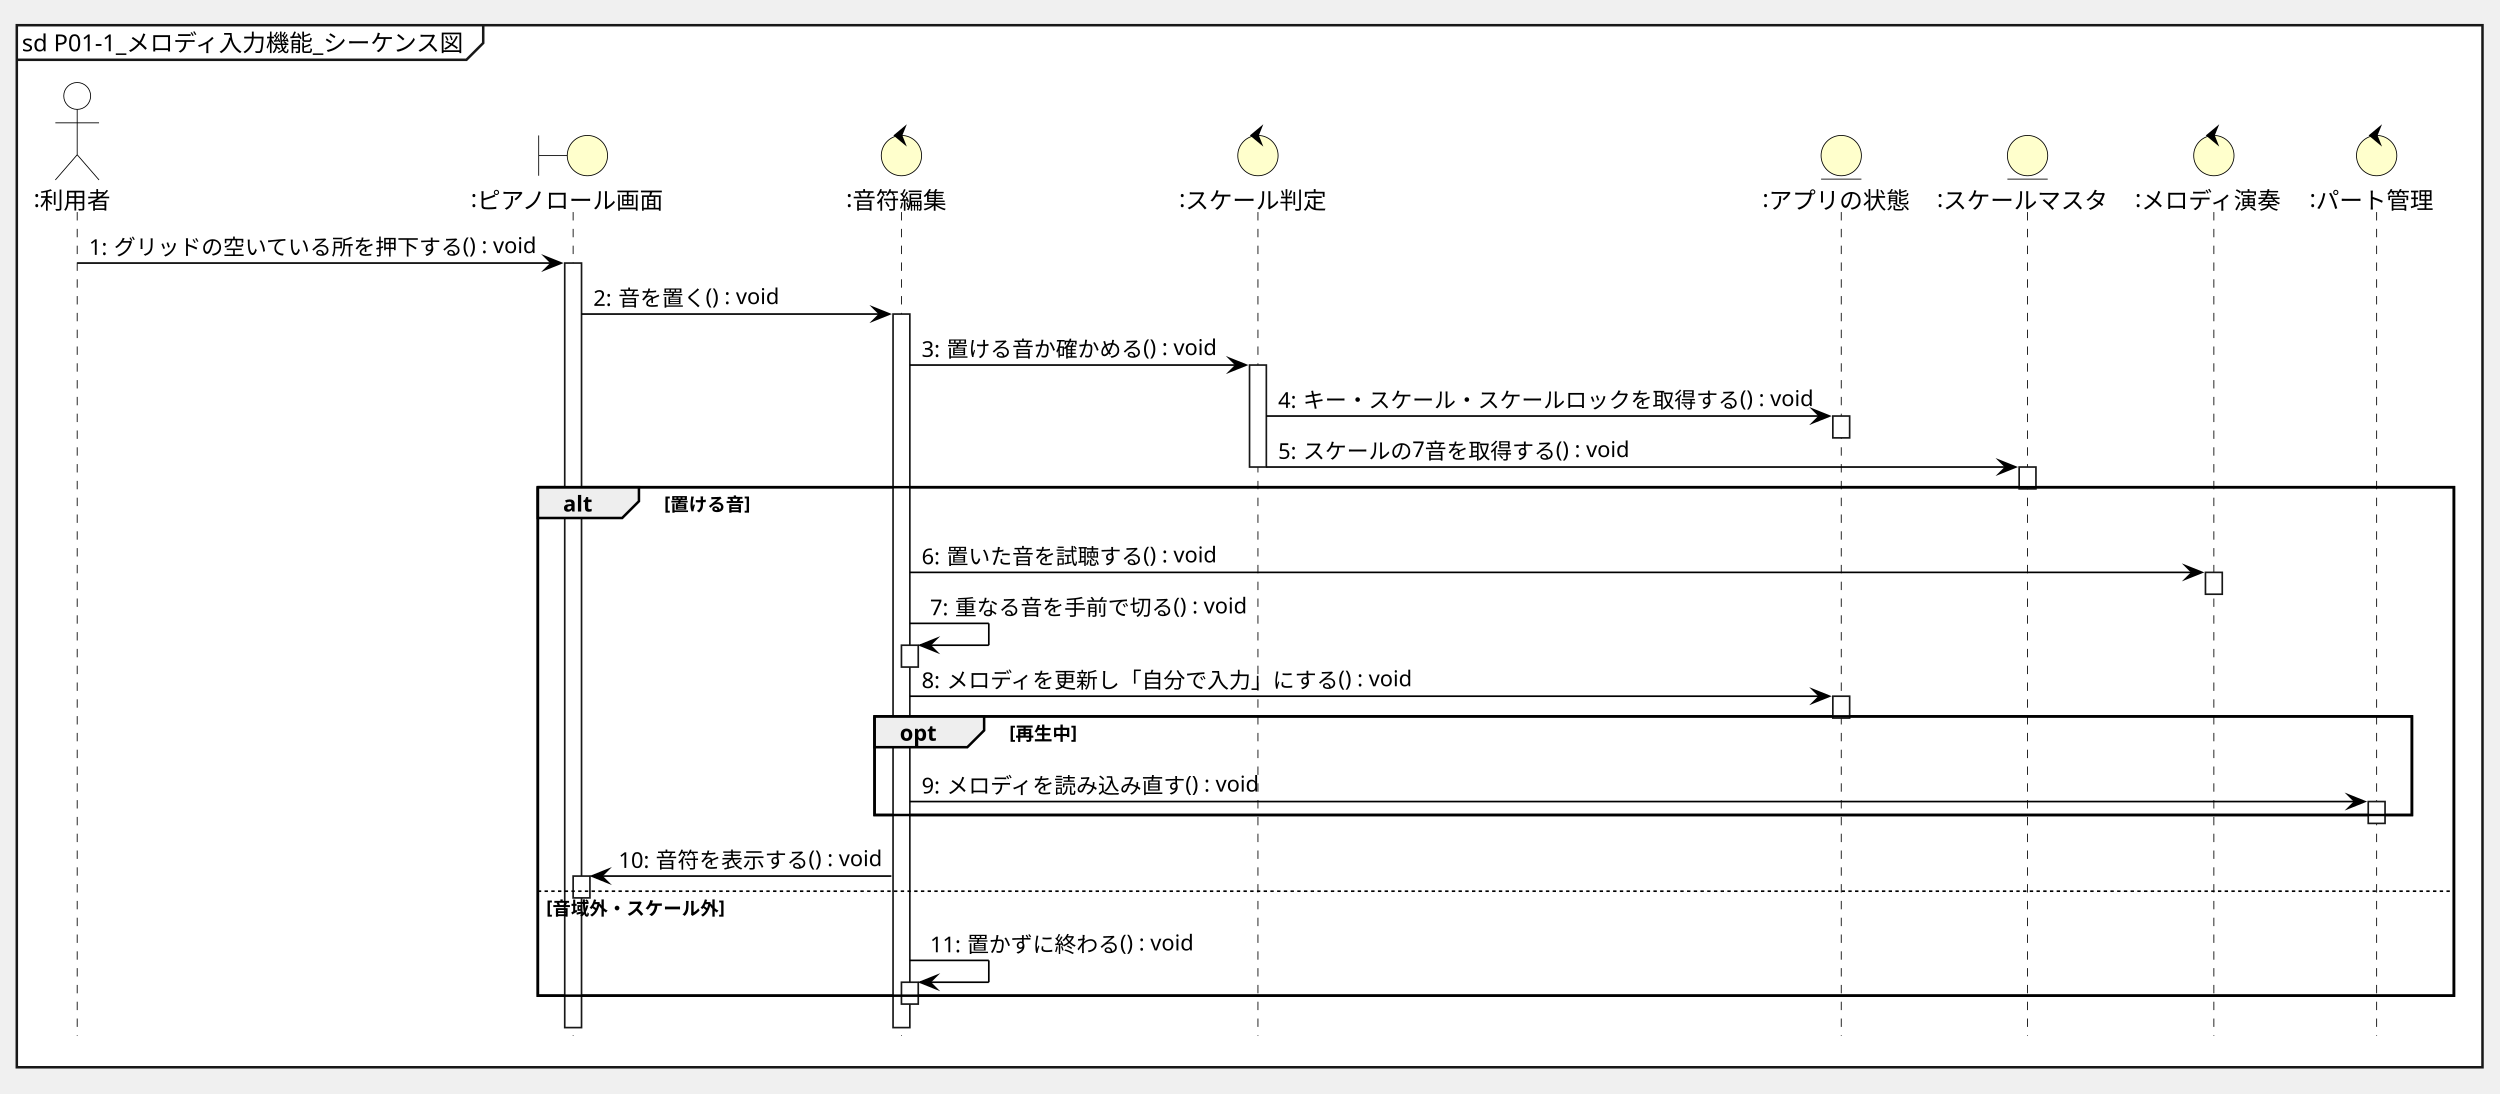
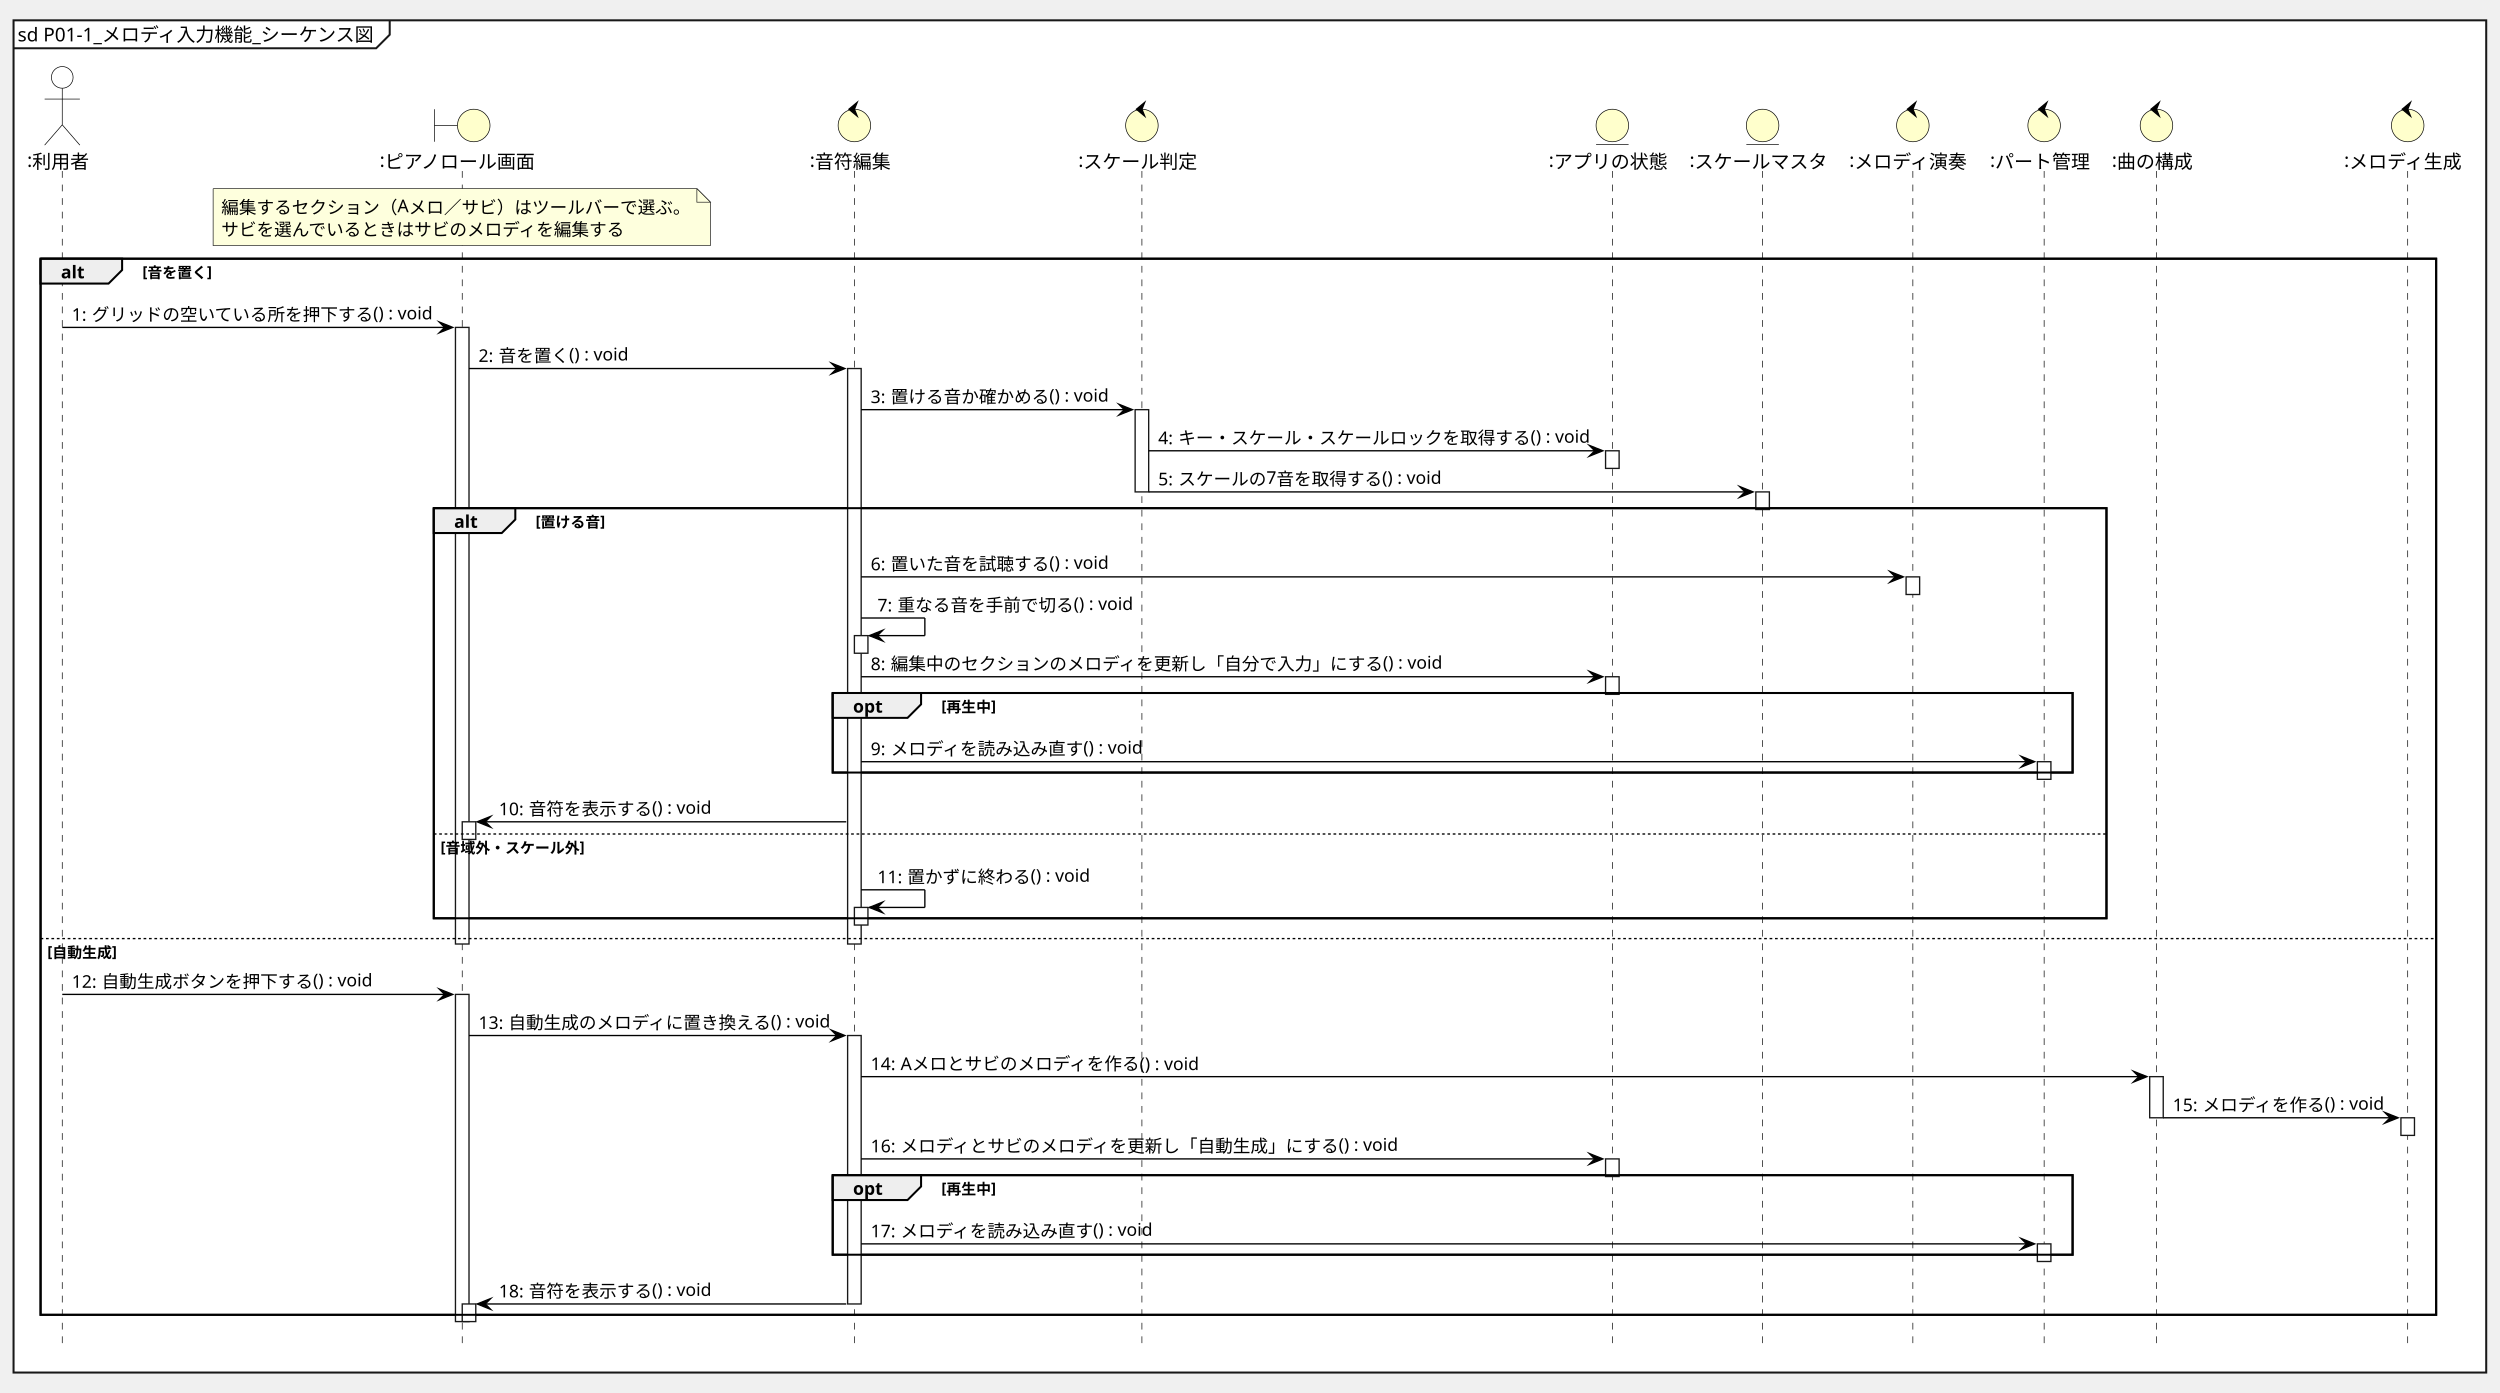
- <svg xmlns="http://www.w3.org/2000/svg" version="1.1" data-diagram-type="SEQUENCE" style="width:1488px;height:651px;background:#FFFFFF;" width="1488px" height="651px" viewBox="0 0 1488 651" zoomAndPan="magnify" preserveAspectRatio="none" contentStyleType="text/css">
+ <svg xmlns="http://www.w3.org/2000/svg" version="1.1" data-diagram-type="SEQUENCE" style="width:1845px;height:1028px;background:#FFFFFF;" width="1845px" height="1028px" viewBox="0 0 1845 1028" zoomAndPan="magnify" preserveAspectRatio="none" contentStyleType="text/css">
  <defs />
  <g font-family="sans-serif" lengthAdjust="spacing">
-     <rect x="10" y="15" width="1467.578" height="620.234" fill="#FFF" style="stroke:#181818;stroke-width:1.5;" />
+     <rect x="10" y="15" width="1824.826" height="997.938" fill="#FFF" style="stroke:#181818;stroke-width:1.5;" />
    <path d="M287.606,15 L287.606,25.609 L277.606,35.609 L10,35.609" style="stroke:#181818;stroke-width:1.5;" fill="none" />
    <text x="13" y="30.533" fill="#000" font-size="14" textLength="267.606">sd P01-1_メロディ入力機能_シーケンス図</text>
-     <rect x="320.128" y="289.977" width="1140.45" height="302.648" fill="none" style="stroke:#000;stroke-width:1.5;" />
-     <rect x="520.542" y="426.383" width="915.036" height="58.703" fill="none" style="stroke:#000;stroke-width:1.5;" />
+     <rect x="29.945" y="190.922" width="1767.937" height="779.406" fill="none" style="stroke:#000;stroke-width:1.5;" />
+     <rect x="320.128" y="375.031" width="1234.45" height="302.648" fill="none" style="stroke:#000;stroke-width:1.5;" />
+     <rect x="614.542" y="511.438" width="915.036" height="58.703" fill="none" style="stroke:#000;stroke-width:1.5;" />
+     <rect x="614.542" y="867.273" width="915.036" height="58.703" fill="none" style="stroke:#000;stroke-width:1.5;" />
    <g class="participant-lifeline" data-qualified-name="L1" data-entity-uid="part1" id="part1-lifeline" data-source-line="4">
      <g>
-         <rect x="42.445" y="126.219" width="8" height="490.406" fill="#000" fill-opacity="0" />
-         <line x1="45.945" y1="126.219" x2="45.945" y2="616.625" style="stroke:#000;stroke-width:0.5;stroke-dasharray:5,5;" />
+         <rect x="42.445" y="126.219" width="8" height="868.109" fill="#000" fill-opacity="0" />
+         <line x1="45.945" y1="126.219" x2="45.945" y2="994.328" style="stroke:#000;stroke-width:0.5;stroke-dasharray:5,5;" />
      </g>
    </g>
    <g class="participant-lifeline" data-qualified-name="L2" data-entity-uid="part2" id="part2-lifeline" data-source-line="5">
      <g>
-         <rect x="337.628" y="126.219" width="8" height="490.406" fill="#000" fill-opacity="0" />
-         <line x1="341.128" y1="126.219" x2="341.128" y2="616.625" style="stroke:#000;stroke-width:0.5;stroke-dasharray:5,5;" />
-       </g>
-     </g>
-     <g>
-       <rect x="336.128" y="156.57" width="10" height="455.055" fill="#FFF" style="stroke:#181818;stroke-width:1;" />
-     </g>
-     <g>
-       <rect x="341.128" y="521.438" width="10" height="13" fill="#FFF" style="stroke:#181818;stroke-width:1;" />
+         <rect x="337.628" y="126.219" width="8" height="868.109" fill="#000" fill-opacity="0" />
+         <line x1="341.128" y1="126.219" x2="341.128" y2="994.328" style="stroke:#000;stroke-width:0.5;stroke-dasharray:5,5;" />
+       </g>
+     </g>
+     <g>
+       <rect x="336.128" y="241.625" width="10" height="455.055" fill="#FFF" style="stroke:#181818;stroke-width:1;" />
+     </g>
+     <g>
+       <rect x="336.128" y="733.867" width="10" height="241.461" fill="#FFF" style="stroke:#181818;stroke-width:1;" />
+     </g>
+     <g>
+       <rect x="341.128" y="606.492" width="10" height="13" fill="#FFF" style="stroke:#181818;stroke-width:1;" />
+     </g>
+     <g>
+       <rect x="341.128" y="962.328" width="10" height="13" fill="#FFF" style="stroke:#181818;stroke-width:1;" />
    </g>
    <g class="participant-lifeline" data-qualified-name="L3" data-entity-uid="part3" id="part3-lifeline" data-source-line="6">
      <g>
-         <rect x="533.042" y="126.219" width="8" height="490.406" fill="#000" fill-opacity="0" />
-         <line x1="536.542" y1="126.219" x2="536.542" y2="616.625" style="stroke:#000;stroke-width:0.5;stroke-dasharray:5,5;" />
-       </g>
-     </g>
-     <g>
-       <rect x="531.542" y="186.922" width="10" height="424.703" fill="#FFF" style="stroke:#181818;stroke-width:1;" />
-     </g>
-     <g>
-       <rect x="536.542" y="384.031" width="10" height="13" fill="#FFF" style="stroke:#181818;stroke-width:1;" />
-     </g>
-     <g>
-       <rect x="536.542" y="584.625" width="10" height="13" fill="#FFF" style="stroke:#181818;stroke-width:1;" />
+         <rect x="627.042" y="126.219" width="8" height="868.109" fill="#000" fill-opacity="0" />
+         <line x1="630.542" y1="126.219" x2="630.542" y2="994.328" style="stroke:#000;stroke-width:0.5;stroke-dasharray:5,5;" />
+       </g>
+     </g>
+     <g>
+       <rect x="625.542" y="271.977" width="10" height="424.703" fill="#FFF" style="stroke:#181818;stroke-width:1;" />
+     </g>
+     <g>
+       <rect x="625.542" y="764.219" width="10" height="198.109" fill="#FFF" style="stroke:#181818;stroke-width:1;" />
+     </g>
+     <g>
+       <rect x="630.542" y="469.086" width="10" height="13" fill="#FFF" style="stroke:#181818;stroke-width:1;" />
+     </g>
+     <g>
+       <rect x="630.542" y="669.68" width="10" height="13" fill="#FFF" style="stroke:#181818;stroke-width:1;" />
    </g>
    <g class="participant-lifeline" data-qualified-name="L4" data-entity-uid="part4" id="part4-lifeline" data-source-line="7">
      <g>
-         <rect x="745.226" y="126.219" width="8" height="490.406" fill="#000" fill-opacity="0" />
-         <line x1="748.726" y1="126.219" x2="748.726" y2="616.625" style="stroke:#000;stroke-width:0.5;stroke-dasharray:5,5;" />
-       </g>
-     </g>
-     <g>
-       <rect x="743.726" y="217.273" width="10" height="60.703" fill="#FFF" style="stroke:#181818;stroke-width:1;" />
+         <rect x="839.226" y="126.219" width="8" height="868.109" fill="#000" fill-opacity="0" />
+         <line x1="842.726" y1="126.219" x2="842.726" y2="994.328" style="stroke:#000;stroke-width:0.5;stroke-dasharray:5,5;" />
+       </g>
+     </g>
+     <g>
+       <rect x="837.726" y="302.328" width="10" height="60.703" fill="#FFF" style="stroke:#181818;stroke-width:1;" />
    </g>
    <g class="participant-lifeline" data-qualified-name="L5" data-entity-uid="part5" id="part5-lifeline" data-source-line="8">
      <g>
-         <rect x="1092.409" y="126.219" width="8" height="490.406" fill="#000" fill-opacity="0" />
-         <line x1="1095.909" y1="126.219" x2="1095.909" y2="616.625" style="stroke:#000;stroke-width:0.5;stroke-dasharray:5,5;" />
-       </g>
-     </g>
-     <g>
-       <rect x="1090.909" y="247.625" width="10" height="13" fill="#FFF" style="stroke:#181818;stroke-width:1;" />
-     </g>
-     <g>
-       <rect x="1090.909" y="414.383" width="10" height="13" fill="#FFF" style="stroke:#181818;stroke-width:1;" />
+         <rect x="1186.409" y="126.219" width="8" height="868.109" fill="#000" fill-opacity="0" />
+         <line x1="1189.909" y1="126.219" x2="1189.909" y2="994.328" style="stroke:#000;stroke-width:0.5;stroke-dasharray:5,5;" />
+       </g>
+     </g>
+     <g>
+       <rect x="1184.909" y="332.68" width="10" height="13" fill="#FFF" style="stroke:#181818;stroke-width:1;" />
+     </g>
+     <g>
+       <rect x="1184.909" y="499.438" width="10" height="13" fill="#FFF" style="stroke:#181818;stroke-width:1;" />
+     </g>
+     <g>
+       <rect x="1184.909" y="855.273" width="10" height="13" fill="#FFF" style="stroke:#181818;stroke-width:1;" />
    </g>
    <g class="participant-lifeline" data-qualified-name="L6" data-entity-uid="part6" id="part6-lifeline" data-source-line="9">
      <g>
-         <rect x="1203.299" y="126.219" width="8" height="490.406" fill="#000" fill-opacity="0" />
-         <line x1="1206.799" y1="126.219" x2="1206.799" y2="616.625" style="stroke:#000;stroke-width:0.5;stroke-dasharray:5,5;" />
-       </g>
-     </g>
-     <g>
-       <rect x="1201.799" y="277.977" width="10" height="13" fill="#FFF" style="stroke:#181818;stroke-width:1;" />
+         <rect x="1297.299" y="126.219" width="8" height="868.109" fill="#000" fill-opacity="0" />
+         <line x1="1300.799" y1="126.219" x2="1300.799" y2="994.328" style="stroke:#000;stroke-width:0.5;stroke-dasharray:5,5;" />
+       </g>
+     </g>
+     <g>
+       <rect x="1295.799" y="363.031" width="10" height="13" fill="#FFF" style="stroke:#181818;stroke-width:1;" />
    </g>
    <g class="participant-lifeline" data-qualified-name="L7" data-entity-uid="part7" id="part7-lifeline" data-source-line="10">
      <g>
-         <rect x="1314.188" y="126.219" width="8" height="490.406" fill="#000" fill-opacity="0" />
-         <line x1="1317.688" y1="126.219" x2="1317.688" y2="616.625" style="stroke:#000;stroke-width:0.5;stroke-dasharray:5,5;" />
-       </g>
-     </g>
-     <g>
-       <rect x="1312.688" y="340.68" width="10" height="13" fill="#FFF" style="stroke:#181818;stroke-width:1;" />
+         <rect x="1408.188" y="126.219" width="8" height="868.109" fill="#000" fill-opacity="0" />
+         <line x1="1411.688" y1="126.219" x2="1411.688" y2="994.328" style="stroke:#000;stroke-width:0.5;stroke-dasharray:5,5;" />
+       </g>
+     </g>
+     <g>
+       <rect x="1406.688" y="425.734" width="10" height="13" fill="#FFF" style="stroke:#181818;stroke-width:1;" />
    </g>
    <g class="participant-lifeline" data-qualified-name="L8" data-entity-uid="part8" id="part8-lifeline" data-source-line="11">
      <g>
-         <rect x="1411.078" y="126.219" width="8" height="490.406" fill="#000" fill-opacity="0" />
-         <line x1="1414.578" y1="126.219" x2="1414.578" y2="616.625" style="stroke:#000;stroke-width:0.5;stroke-dasharray:5,5;" />
-       </g>
-     </g>
-     <g>
-       <rect x="1409.578" y="477.086" width="10" height="13" fill="#FFF" style="stroke:#181818;stroke-width:1;" />
+         <rect x="1505.078" y="126.219" width="8" height="868.109" fill="#000" fill-opacity="0" />
+         <line x1="1508.578" y1="126.219" x2="1508.578" y2="994.328" style="stroke:#000;stroke-width:0.5;stroke-dasharray:5,5;" />
+       </g>
+     </g>
+     <g>
+       <rect x="1503.578" y="562.141" width="10" height="13" fill="#FFF" style="stroke:#181818;stroke-width:1;" />
+     </g>
+     <g>
+       <rect x="1503.578" y="917.977" width="10" height="13" fill="#FFF" style="stroke:#181818;stroke-width:1;" />
+     </g>
+     <g class="participant-lifeline" data-qualified-name="L9" data-entity-uid="part9" id="part9-lifeline" data-source-line="12">
+       <g>
+         <rect x="1587.968" y="126.219" width="8" height="868.109" fill="#000" fill-opacity="0" />
+         <line x1="1591.468" y1="126.219" x2="1591.468" y2="994.328" style="stroke:#000;stroke-width:0.5;stroke-dasharray:5,5;" />
+       </g>
+     </g>
+     <g>
+       <rect x="1586.468" y="794.57" width="10" height="30.352" fill="#FFF" style="stroke:#181818;stroke-width:1;" />
+     </g>
+     <g class="participant-lifeline" data-qualified-name="L10" data-entity-uid="part10" id="part10-lifeline" data-source-line="13">
+       <g>
+         <rect x="1773.381" y="126.219" width="8" height="868.109" fill="#000" fill-opacity="0" />
+         <line x1="1776.881" y1="126.219" x2="1776.881" y2="994.328" style="stroke:#000;stroke-width:0.5;stroke-dasharray:5,5;" />
+       </g>
+     </g>
+     <g>
+       <rect x="1771.881" y="824.922" width="10" height="13" fill="#FFF" style="stroke:#181818;stroke-width:1;" />
    </g>
    <g class="participant participant-head" data-qualified-name="L1" data-entity-uid="part1" id="part1-head" data-source-line="4">
      <text x="20" y="123.143" fill="#000" font-size="14" textLength="45.89">:利用者</text>
      <ellipse cx="45.945" cy="57.109" rx="8" ry="8" fill="#FFF" style="stroke:#000;stroke-width:0.5;" />
      <path d="M45.945,65.109 L45.945,92.109 M32.945,73.109 L58.945,73.109 M45.945,92.109 L32.945,107.109 M45.945,92.109 L58.945,107.109" style="stroke:#000;stroke-width:0.5;" fill="none" />
    </g>
    <g class="participant participant-head" data-qualified-name="L2" data-entity-uid="part2" id="part2-head" data-source-line="5">
      <text x="280.184" y="123.143" fill="#000" font-size="14" textLength="115.89">:ピアノロール画面</text>
      <path d="M320.628,80.609 L320.628,104.609 M320.628,92.609 L337.628,92.609" style="stroke:#000;stroke-width:0.5;" fill="none" />
      <ellipse cx="349.628" cy="92.609" rx="12" ry="12" fill="#FFC" style="stroke:#000;stroke-width:0.5;" />
    </g>
    <g class="participant participant-head" data-qualified-name="L3" data-entity-uid="part3" id="part3-head" data-source-line="6">
-       <text x="503.597" y="123.143" fill="#000" font-size="14" textLength="59.89">:音符編集</text>
-       <ellipse cx="536.542" cy="92.609" rx="12" ry="12" fill="#FFC" style="stroke:#000;stroke-width:0.5;" />
-       <polygon points="532.542,80.609,538.542,75.609,536.542,80.609,538.542,85.609,532.542,80.609" fill="#000" style="stroke:#000;stroke-width:1;stroke-linejoin:miter;stroke-miterlimit:10;" />
+       <text x="597.597" y="123.143" fill="#000" font-size="14" textLength="59.89">:音符編集</text>
+       <ellipse cx="630.542" cy="92.609" rx="12" ry="12" fill="#FFC" style="stroke:#000;stroke-width:0.5;" />
+       <polygon points="626.542,80.609,632.542,75.609,630.542,80.609,632.542,85.609,626.542,80.609" fill="#000" style="stroke:#000;stroke-width:1;stroke-linejoin:miter;stroke-miterlimit:10;" />
    </g>
    <g class="participant participant-head" data-qualified-name="L4" data-entity-uid="part4" id="part4-head" data-source-line="7">
-       <text x="701.781" y="123.143" fill="#000" font-size="14" textLength="87.89">:スケール判定</text>
-       <ellipse cx="748.726" cy="92.609" rx="12" ry="12" fill="#FFC" style="stroke:#000;stroke-width:0.5;" />
-       <polygon points="744.726,80.609,750.726,75.609,748.726,80.609,750.726,85.609,744.726,80.609" fill="#000" style="stroke:#000;stroke-width:1;stroke-linejoin:miter;stroke-miterlimit:10;" />
+       <text x="795.781" y="123.143" fill="#000" font-size="14" textLength="87.89">:スケール判定</text>
+       <ellipse cx="842.726" cy="92.609" rx="12" ry="12" fill="#FFC" style="stroke:#000;stroke-width:0.5;" />
+       <polygon points="838.726,80.609,844.726,75.609,842.726,80.609,844.726,85.609,838.726,80.609" fill="#000" style="stroke:#000;stroke-width:1;stroke-linejoin:miter;stroke-miterlimit:10;" />
    </g>
    <g class="participant participant-head" data-qualified-name="L5" data-entity-uid="part5" id="part5-head" data-source-line="8">
-       <text x="1048.964" y="123.143" fill="#000" font-size="14" textLength="87.89">:アプリの状態</text>
-       <ellipse cx="1095.909" cy="92.609" rx="12" ry="12" fill="#FFC" style="stroke:#000;stroke-width:0.5;" />
-       <line x1="1083.909" y1="106.609" x2="1107.909" y2="106.609" style="stroke:#000;stroke-width:0.5;" />
+       <text x="1142.964" y="123.143" fill="#000" font-size="14" textLength="87.89">:アプリの状態</text>
+       <ellipse cx="1189.909" cy="92.609" rx="12" ry="12" fill="#FFC" style="stroke:#000;stroke-width:0.5;" />
+       <line x1="1177.909" y1="106.609" x2="1201.909" y2="106.609" style="stroke:#000;stroke-width:0.5;" />
    </g>
    <g class="participant participant-head" data-qualified-name="L6" data-entity-uid="part6" id="part6-head" data-source-line="9">
-       <text x="1152.854" y="123.143" fill="#000" font-size="14" textLength="101.89">:スケールマスタ</text>
-       <ellipse cx="1206.799" cy="92.609" rx="12" ry="12" fill="#FFC" style="stroke:#000;stroke-width:0.5;" />
-       <line x1="1194.799" y1="106.609" x2="1218.799" y2="106.609" style="stroke:#000;stroke-width:0.5;" />
+       <text x="1246.854" y="123.143" fill="#000" font-size="14" textLength="101.89">:スケールマスタ</text>
+       <ellipse cx="1300.799" cy="92.609" rx="12" ry="12" fill="#FFC" style="stroke:#000;stroke-width:0.5;" />
+       <line x1="1288.799" y1="106.609" x2="1312.799" y2="106.609" style="stroke:#000;stroke-width:0.5;" />
    </g>
    <g class="participant participant-head" data-qualified-name="L7" data-entity-uid="part7" id="part7-head" data-source-line="10">
-       <text x="1270.744" y="123.143" fill="#000" font-size="14" textLength="87.89">:メロディ演奏</text>
-       <ellipse cx="1317.688" cy="92.609" rx="12" ry="12" fill="#FFC" style="stroke:#000;stroke-width:0.5;" />
-       <polygon points="1313.688,80.609,1319.688,75.609,1317.688,80.609,1319.688,85.609,1313.688,80.609" fill="#000" style="stroke:#000;stroke-width:1;stroke-linejoin:miter;stroke-miterlimit:10;" />
+       <text x="1364.744" y="123.143" fill="#000" font-size="14" textLength="87.89">:メロディ演奏</text>
+       <ellipse cx="1411.688" cy="92.609" rx="12" ry="12" fill="#FFC" style="stroke:#000;stroke-width:0.5;" />
+       <polygon points="1407.688,80.609,1413.688,75.609,1411.688,80.609,1413.688,85.609,1407.688,80.609" fill="#000" style="stroke:#000;stroke-width:1;stroke-linejoin:miter;stroke-miterlimit:10;" />
    </g>
    <g class="participant participant-head" data-qualified-name="L8" data-entity-uid="part8" id="part8-head" data-source-line="11">
-       <text x="1374.633" y="123.143" fill="#000" font-size="14" textLength="73.89">:パート管理</text>
-       <ellipse cx="1414.578" cy="92.609" rx="12" ry="12" fill="#FFC" style="stroke:#000;stroke-width:0.5;" />
-       <polygon points="1410.578,80.609,1416.578,75.609,1414.578,80.609,1416.578,85.609,1410.578,80.609" fill="#000" style="stroke:#000;stroke-width:1;stroke-linejoin:miter;stroke-miterlimit:10;" />
-     </g>
-     <g class="message" data-entity-1="part1" data-entity-2="part2" id="msg1" data-source-line="13">
-       <polygon points="324.128,152.57,334.128,156.57,324.128,160.57,328.128,156.57" fill="#000" style="stroke:#000;stroke-width:1;stroke-linejoin:miter;stroke-miterlimit:10;" />
-       <line x1="45.945" y1="156.57" x2="330.128" y2="156.57" style="stroke:#000;stroke-width:1;" />
-       <text x="52.945" y="151.714" fill="#000" font-size="13" textLength="10.842">1:</text>
-       <text x="67.787" y="151.714" fill="#000" font-size="13" textLength="251.342">グリッドの空いている所を押下する() : void</text>
-     </g>
-     <g class="message" data-entity-1="part2" data-entity-2="part3" id="msg2" data-source-line="15">
-       <polygon points="519.542,182.922,529.542,186.922,519.542,190.922,523.542,186.922" fill="#000" style="stroke:#000;stroke-width:1;stroke-linejoin:miter;stroke-miterlimit:10;" />
-       <line x1="346.128" y1="186.922" x2="525.542" y2="186.922" style="stroke:#000;stroke-width:1;" />
-       <text x="353.128" y="182.065" fill="#000" font-size="13" textLength="10.842">2:</text>
-       <text x="367.97" y="182.065" fill="#000" font-size="13" textLength="95.342">音を置く() : void</text>
-     </g>
-     <g class="message" data-entity-1="part3" data-entity-2="part4" id="msg3" data-source-line="17">
-       <polygon points="731.726,213.273,741.726,217.273,731.726,221.273,735.726,217.273" fill="#000" style="stroke:#000;stroke-width:1;stroke-linejoin:miter;stroke-miterlimit:10;" />
-       <line x1="541.542" y1="217.273" x2="737.726" y2="217.273" style="stroke:#000;stroke-width:1;" />
-       <text x="548.542" y="212.417" fill="#000" font-size="13" textLength="10.842">3:</text>
-       <text x="563.384" y="212.417" fill="#000" font-size="13" textLength="160.342">置ける音か確かめる() : void</text>
-     </g>
-     <g class="message" data-entity-1="part4" data-entity-2="part5" id="msg4" data-source-line="19">
-       <polygon points="1078.909,243.625,1088.909,247.625,1078.909,251.625,1082.909,247.625" fill="#000" style="stroke:#000;stroke-width:1;stroke-linejoin:miter;stroke-miterlimit:10;" />
-       <line x1="753.726" y1="247.625" x2="1084.909" y2="247.625" style="stroke:#000;stroke-width:1;" />
-       <text x="760.726" y="242.769" fill="#000" font-size="13" textLength="10.842">4:</text>
-       <text x="775.567" y="242.769" fill="#000" font-size="13" textLength="303.342">キー・スケール・スケールロックを取得する() : void</text>
-     </g>
-     <g class="message" data-entity-1="part4" data-entity-2="part6" id="msg5" data-source-line="22">
-       <polygon points="1189.799,273.977,1199.799,277.977,1189.799,281.977,1193.799,277.977" fill="#000" style="stroke:#000;stroke-width:1;stroke-linejoin:miter;stroke-miterlimit:10;" />
-       <line x1="753.726" y1="277.977" x2="1195.799" y2="277.977" style="stroke:#000;stroke-width:1;" />
-       <text x="760.726" y="273.12" fill="#000" font-size="13" textLength="10.842">5:</text>
-       <text x="775.567" y="273.12" fill="#000" font-size="13" textLength="193.572">スケールの7音を取得する() : void</text>
-     </g>
-     <path d="M320.128,289.977 L380.299,289.977 L380.299,298.328 L370.299,308.328 L320.128,308.328 L320.128,289.977" style="stroke:#000;stroke-width:1.5;" fill="#EEE" />
-     <rect x="320.128" y="289.977" width="1140.45" height="302.648" fill="none" style="stroke:#000;stroke-width:1.5;" />
-     <text x="335.128" y="304.472" fill="#000" font-size="13" textLength="15.171" font-weight="700">alt</text>
-     <text x="395.299" y="303.396" fill="#000" font-size="11" textLength="52.701" font-weight="700">[置ける音]</text>
-     <g class="message" data-entity-1="part3" data-entity-2="part7" id="msg6" data-source-line="27">
-       <polygon points="1300.688,336.68,1310.688,340.68,1300.688,344.68,1304.688,340.68" fill="#000" style="stroke:#000;stroke-width:1;stroke-linejoin:miter;stroke-miterlimit:10;" />
-       <line x1="541.542" y1="340.68" x2="1306.688" y2="340.68" style="stroke:#000;stroke-width:1;" />
-       <text x="548.542" y="335.823" fill="#000" font-size="13" textLength="10.842">6:</text>
-       <text x="563.384" y="335.823" fill="#000" font-size="13" textLength="160.342">置いた音を試聴する() : void</text>
-     </g>
-     <g class="message" data-entity-1="part3" data-entity-2="part3" id="msg7" data-source-line="30">
-       <line x1="541.542" y1="371.031" x2="588.542" y2="371.031" style="stroke:#000;stroke-width:1;" />
-       <line x1="588.542" y1="371.031" x2="588.542" y2="384.031" style="stroke:#000;stroke-width:1;" />
-       <line x1="547.542" y1="384.031" x2="588.542" y2="384.031" style="stroke:#000;stroke-width:1;" />
-       <polygon points="557.542,380.031,547.542,384.031,557.542,388.031,553.542,384.031" fill="#000" style="stroke:#000;stroke-width:1;stroke-linejoin:miter;stroke-miterlimit:10;" />
-       <text x="553.542" y="366.175" fill="#000" font-size="13" textLength="10.842">7:</text>
-       <text x="568.384" y="366.175" fill="#000" font-size="13" textLength="173.342">重なる音を手前で切る() : void</text>
-     </g>
-     <g class="message" data-entity-1="part3" data-entity-2="part5" id="msg8" data-source-line="33">
-       <polygon points="1078.909,410.383,1088.909,414.383,1078.909,418.383,1082.909,414.383" fill="#000" style="stroke:#000;stroke-width:1;stroke-linejoin:miter;stroke-miterlimit:10;" />
-       <line x1="541.542" y1="414.383" x2="1084.909" y2="414.383" style="stroke:#000;stroke-width:1;" />
-       <text x="548.542" y="409.526" fill="#000" font-size="13" textLength="10.842">8:</text>
-       <text x="563.384" y="409.526" fill="#000" font-size="13" textLength="277.342">メロディを更新し「自分で入力」にする() : void</text>
-     </g>
-     <path d="M520.542,426.383 L585.753,426.383 L585.753,434.734 L575.753,444.734 L520.542,444.734 L520.542,426.383" style="stroke:#000;stroke-width:1.5;" fill="#EEE" />
-     <rect x="520.542" y="426.383" width="915.036" height="58.703" fill="none" style="stroke:#000;stroke-width:1.5;" />
-     <text x="535.542" y="440.878" fill="#000" font-size="13" textLength="20.211" font-weight="700">opt</text>
-     <text x="600.753" y="439.802" fill="#000" font-size="11" textLength="41.357" font-weight="700">[再生中]</text>
-     <g class="message" data-entity-1="part3" data-entity-2="part8" id="msg9" data-source-line="37">
-       <polygon points="1397.578,473.086,1407.578,477.086,1397.578,481.086,1401.578,477.086" fill="#000" style="stroke:#000;stroke-width:1;stroke-linejoin:miter;stroke-miterlimit:10;" />
-       <line x1="541.542" y1="477.086" x2="1403.578" y2="477.086" style="stroke:#000;stroke-width:1;" />
-       <text x="548.542" y="472.229" fill="#000" font-size="13" textLength="10.842">9:</text>
-       <text x="563.384" y="472.229" fill="#000" font-size="13" textLength="186.342">メロディを読み込み直す() : void</text>
-     </g>
-     <g class="message" data-entity-1="part3" data-entity-2="part2" id="msg10" data-source-line="41">
-       <polygon points="362.128,517.438,352.128,521.438,362.128,525.438,358.128,521.438" fill="#000" style="stroke:#000;stroke-width:1;stroke-linejoin:miter;stroke-miterlimit:10;" />
-       <line x1="356.128" y1="521.438" x2="530.542" y2="521.438" style="stroke:#000;stroke-width:1;" />
-       <text x="368.128" y="516.581" fill="#000" font-size="13" textLength="18.072">10:</text>
-       <text x="390.2" y="516.581" fill="#000" font-size="13" textLength="134.342">音符を表示する() : void</text>
-     </g>
-     <line x1="320.128" y1="530.438" x2="1460.578" y2="530.438" style="stroke:#000;stroke-width:1;stroke-dasharray:2,2;" />
-     <text x="325.128" y="543.856" fill="#000" font-size="11" textLength="109.42" font-weight="700">[音域外・スケール外]</text>
-     <g class="message" data-entity-1="part3" data-entity-2="part3" id="msg11" data-source-line="45">
-       <line x1="541.542" y1="571.625" x2="588.542" y2="571.625" style="stroke:#000;stroke-width:1;" />
-       <line x1="588.542" y1="571.625" x2="588.542" y2="584.625" style="stroke:#000;stroke-width:1;" />
-       <line x1="547.542" y1="584.625" x2="588.542" y2="584.625" style="stroke:#000;stroke-width:1;" />
-       <polygon points="557.542,580.625,547.542,584.625,557.542,588.625,553.542,584.625" fill="#000" style="stroke:#000;stroke-width:1;stroke-linejoin:miter;stroke-miterlimit:10;" />
-       <text x="553.542" y="566.769" fill="#000" font-size="13" textLength="18.072">11:</text>
-       <text x="575.614" y="566.769" fill="#000" font-size="13" textLength="134.342">置かずに終わる() : void</text>
+       <text x="1468.633" y="123.143" fill="#000" font-size="14" textLength="73.89">:パート管理</text>
+       <ellipse cx="1508.578" cy="92.609" rx="12" ry="12" fill="#FFC" style="stroke:#000;stroke-width:0.5;" />
+       <polygon points="1504.578,80.609,1510.578,75.609,1508.578,80.609,1510.578,85.609,1504.578,80.609" fill="#000" style="stroke:#000;stroke-width:1;stroke-linejoin:miter;stroke-miterlimit:10;" />
+     </g>
+     <g class="participant participant-head" data-qualified-name="L9" data-entity-uid="part9" id="part9-head" data-source-line="12">
+       <text x="1558.523" y="123.143" fill="#000" font-size="14" textLength="59.89">:曲の構成</text>
+       <ellipse cx="1591.468" cy="92.609" rx="12" ry="12" fill="#FFC" style="stroke:#000;stroke-width:0.5;" />
+       <polygon points="1587.468,80.609,1593.468,75.609,1591.468,80.609,1593.468,85.609,1587.468,80.609" fill="#000" style="stroke:#000;stroke-width:1;stroke-linejoin:miter;stroke-miterlimit:10;" />
+     </g>
+     <g class="participant participant-head" data-qualified-name="L10" data-entity-uid="part10" id="part10-head" data-source-line="13">
+       <text x="1729.937" y="123.143" fill="#000" font-size="14" textLength="87.89">:メロディ生成</text>
+       <ellipse cx="1776.881" cy="92.609" rx="12" ry="12" fill="#FFC" style="stroke:#000;stroke-width:0.5;" />
+       <polygon points="1772.881,80.609,1778.881,75.609,1776.881,80.609,1778.881,85.609,1772.881,80.609" fill="#000" style="stroke:#000;stroke-width:1;stroke-linejoin:miter;stroke-miterlimit:10;" />
+     </g>
+     <path d="M157.293,139.219 L157.293,181.219 L524.293,181.219 L524.293,149.219 L514.293,139.219 L157.293,139.219" style="stroke:#181818;stroke-width:0.5;" fill="#FEFFDD" />
+     <path d="M514.293,139.219 L514.293,149.219 L524.293,149.219 L514.293,139.219" style="stroke:#181818;stroke-width:0.5;" fill="#FEFFDD" />
+     <text x="163.293" y="157.714" fill="#000" font-size="13" textLength="346.671">編集するセクション（Aメロ／サビ）はツールバーで選ぶ。</text>
+     <text x="163.293" y="174.065" fill="#000" font-size="13" textLength="299">サビを選んでいるときはサビのメロディを編集する</text>
+     <path d="M29.945,190.922 L90.116,190.922 L90.116,199.273 L80.116,209.273 L29.945,209.273 L29.945,190.922" style="stroke:#000;stroke-width:1.5;" fill="#EEE" />
+     <rect x="29.945" y="190.922" width="1767.937" height="779.406" fill="none" style="stroke:#000;stroke-width:1.5;" />
+     <text x="44.945" y="205.417" fill="#000" font-size="13" textLength="15.171" font-weight="700">alt</text>
+     <text x="105.116" y="204.341" fill="#000" font-size="11" textLength="52.701" font-weight="700">[音を置く]</text>
+     <g class="message" data-entity-1="part1" data-entity-2="part2" id="msg1" data-source-line="18">
+       <polygon points="324.128,237.625,334.128,241.625,324.128,245.625,328.128,241.625" fill="#000" style="stroke:#000;stroke-width:1;stroke-linejoin:miter;stroke-miterlimit:10;" />
+       <line x1="45.945" y1="241.625" x2="330.128" y2="241.625" style="stroke:#000;stroke-width:1;" />
+       <text x="52.945" y="236.769" fill="#000" font-size="13" textLength="10.842">1:</text>
+       <text x="67.787" y="236.769" fill="#000" font-size="13" textLength="251.342">グリッドの空いている所を押下する() : void</text>
+     </g>
+     <g class="message" data-entity-1="part2" data-entity-2="part3" id="msg2" data-source-line="20">
+       <polygon points="613.542,267.977,623.542,271.977,613.542,275.977,617.542,271.977" fill="#000" style="stroke:#000;stroke-width:1;stroke-linejoin:miter;stroke-miterlimit:10;" />
+       <line x1="346.128" y1="271.977" x2="619.542" y2="271.977" style="stroke:#000;stroke-width:1;" />
+       <text x="353.128" y="267.12" fill="#000" font-size="13" textLength="10.842">2:</text>
+       <text x="367.97" y="267.12" fill="#000" font-size="13" textLength="95.342">音を置く() : void</text>
+     </g>
+     <g class="message" data-entity-1="part3" data-entity-2="part4" id="msg3" data-source-line="22">
+       <polygon points="825.726,298.328,835.726,302.328,825.726,306.328,829.726,302.328" fill="#000" style="stroke:#000;stroke-width:1;stroke-linejoin:miter;stroke-miterlimit:10;" />
+       <line x1="635.542" y1="302.328" x2="831.726" y2="302.328" style="stroke:#000;stroke-width:1;" />
+       <text x="642.542" y="297.472" fill="#000" font-size="13" textLength="10.842">3:</text>
+       <text x="657.384" y="297.472" fill="#000" font-size="13" textLength="160.342">置ける音か確かめる() : void</text>
+     </g>
+     <g class="message" data-entity-1="part4" data-entity-2="part5" id="msg4" data-source-line="24">
+       <polygon points="1172.909,328.68,1182.909,332.68,1172.909,336.68,1176.909,332.68" fill="#000" style="stroke:#000;stroke-width:1;stroke-linejoin:miter;stroke-miterlimit:10;" />
+       <line x1="847.726" y1="332.68" x2="1178.909" y2="332.68" style="stroke:#000;stroke-width:1;" />
+       <text x="854.726" y="327.823" fill="#000" font-size="13" textLength="10.842">4:</text>
+       <text x="869.567" y="327.823" fill="#000" font-size="13" textLength="303.342">キー・スケール・スケールロックを取得する() : void</text>
+     </g>
+     <g class="message" data-entity-1="part4" data-entity-2="part6" id="msg5" data-source-line="27">
+       <polygon points="1283.799,359.031,1293.799,363.031,1283.799,367.031,1287.799,363.031" fill="#000" style="stroke:#000;stroke-width:1;stroke-linejoin:miter;stroke-miterlimit:10;" />
+       <line x1="847.726" y1="363.031" x2="1289.799" y2="363.031" style="stroke:#000;stroke-width:1;" />
+       <text x="854.726" y="358.175" fill="#000" font-size="13" textLength="10.842">5:</text>
+       <text x="869.567" y="358.175" fill="#000" font-size="13" textLength="193.572">スケールの7音を取得する() : void</text>
+     </g>
+     <path d="M320.128,375.031 L380.299,375.031 L380.299,383.383 L370.299,393.383 L320.128,393.383 L320.128,375.031" style="stroke:#000;stroke-width:1.5;" fill="#EEE" />
+     <rect x="320.128" y="375.031" width="1234.45" height="302.648" fill="none" style="stroke:#000;stroke-width:1.5;" />
+     <text x="335.128" y="389.526" fill="#000" font-size="13" textLength="15.171" font-weight="700">alt</text>
+     <text x="395.299" y="388.45" fill="#000" font-size="11" textLength="52.701" font-weight="700">[置ける音]</text>
+     <g class="message" data-entity-1="part3" data-entity-2="part7" id="msg6" data-source-line="32">
+       <polygon points="1394.688,421.734,1404.688,425.734,1394.688,429.734,1398.688,425.734" fill="#000" style="stroke:#000;stroke-width:1;stroke-linejoin:miter;stroke-miterlimit:10;" />
+       <line x1="635.542" y1="425.734" x2="1400.688" y2="425.734" style="stroke:#000;stroke-width:1;" />
+       <text x="642.542" y="420.878" fill="#000" font-size="13" textLength="10.842">6:</text>
+       <text x="657.384" y="420.878" fill="#000" font-size="13" textLength="160.342">置いた音を試聴する() : void</text>
+     </g>
+     <g class="message" data-entity-1="part3" data-entity-2="part3" id="msg7" data-source-line="35">
+       <line x1="635.542" y1="456.086" x2="682.542" y2="456.086" style="stroke:#000;stroke-width:1;" />
+       <line x1="682.542" y1="456.086" x2="682.542" y2="469.086" style="stroke:#000;stroke-width:1;" />
+       <line x1="641.542" y1="469.086" x2="682.542" y2="469.086" style="stroke:#000;stroke-width:1;" />
+       <polygon points="651.542,465.086,641.542,469.086,651.542,473.086,647.542,469.086" fill="#000" style="stroke:#000;stroke-width:1;stroke-linejoin:miter;stroke-miterlimit:10;" />
+       <text x="647.542" y="451.229" fill="#000" font-size="13" textLength="10.842">7:</text>
+       <text x="662.384" y="451.229" fill="#000" font-size="13" textLength="173.342">重なる音を手前で切る() : void</text>
+     </g>
+     <g class="message" data-entity-1="part3" data-entity-2="part5" id="msg8" data-source-line="38">
+       <polygon points="1172.909,495.438,1182.909,499.438,1172.909,503.438,1176.909,499.438" fill="#000" style="stroke:#000;stroke-width:1;stroke-linejoin:miter;stroke-miterlimit:10;" />
+       <line x1="635.542" y1="499.438" x2="1178.909" y2="499.438" style="stroke:#000;stroke-width:1;" />
+       <text x="642.542" y="494.581" fill="#000" font-size="13" textLength="10.842">8:</text>
+       <text x="657.384" y="494.581" fill="#000" font-size="13" textLength="407.342">編集中のセクションのメロディを更新し「自分で入力」にする() : void</text>
+     </g>
+     <path d="M614.542,511.438 L679.753,511.438 L679.753,519.789 L669.753,529.789 L614.542,529.789 L614.542,511.438" style="stroke:#000;stroke-width:1.5;" fill="#EEE" />
+     <rect x="614.542" y="511.438" width="915.036" height="58.703" fill="none" style="stroke:#000;stroke-width:1.5;" />
+     <text x="629.542" y="525.933" fill="#000" font-size="13" textLength="20.211" font-weight="700">opt</text>
+     <text x="694.753" y="524.856" fill="#000" font-size="11" textLength="41.357" font-weight="700">[再生中]</text>
+     <g class="message" data-entity-1="part3" data-entity-2="part8" id="msg9" data-source-line="42">
+       <polygon points="1491.578,558.141,1501.578,562.141,1491.578,566.141,1495.578,562.141" fill="#000" style="stroke:#000;stroke-width:1;stroke-linejoin:miter;stroke-miterlimit:10;" />
+       <line x1="635.542" y1="562.141" x2="1497.578" y2="562.141" style="stroke:#000;stroke-width:1;" />
+       <text x="642.542" y="557.284" fill="#000" font-size="13" textLength="10.842">9:</text>
+       <text x="657.384" y="557.284" fill="#000" font-size="13" textLength="186.342">メロディを読み込み直す() : void</text>
+     </g>
+     <g class="message" data-entity-1="part3" data-entity-2="part2" id="msg10" data-source-line="46">
+       <polygon points="362.128,602.492,352.128,606.492,362.128,610.492,358.128,606.492" fill="#000" style="stroke:#000;stroke-width:1;stroke-linejoin:miter;stroke-miterlimit:10;" />
+       <line x1="356.128" y1="606.492" x2="624.542" y2="606.492" style="stroke:#000;stroke-width:1;" />
+       <text x="368.128" y="601.636" fill="#000" font-size="13" textLength="18.072">10:</text>
+       <text x="390.2" y="601.636" fill="#000" font-size="13" textLength="134.342">音符を表示する() : void</text>
+     </g>
+     <line x1="320.128" y1="615.492" x2="1554.578" y2="615.492" style="stroke:#000;stroke-width:1;stroke-dasharray:2,2;" />
+     <text x="325.128" y="628.911" fill="#000" font-size="11" textLength="109.42" font-weight="700">[音域外・スケール外]</text>
+     <g class="message" data-entity-1="part3" data-entity-2="part3" id="msg11" data-source-line="50">
+       <line x1="635.542" y1="656.68" x2="682.542" y2="656.68" style="stroke:#000;stroke-width:1;" />
+       <line x1="682.542" y1="656.68" x2="682.542" y2="669.68" style="stroke:#000;stroke-width:1;" />
+       <line x1="641.542" y1="669.68" x2="682.542" y2="669.68" style="stroke:#000;stroke-width:1;" />
+       <polygon points="651.542,665.68,641.542,669.68,651.542,673.68,647.542,669.68" fill="#000" style="stroke:#000;stroke-width:1;stroke-linejoin:miter;stroke-miterlimit:10;" />
+       <text x="647.542" y="651.823" fill="#000" font-size="13" textLength="18.072">11:</text>
+       <text x="669.614" y="651.823" fill="#000" font-size="13" textLength="134.342">置かずに終わる() : void</text>
+     </g>
+     <line x1="29.945" y1="692.68" x2="1797.881" y2="692.68" style="stroke:#000;stroke-width:1;stroke-dasharray:2,2;" />
+     <text x="34.945" y="706.099" fill="#000" font-size="11" textLength="52.701" font-weight="700">[自動生成]</text>
+     <g class="message" data-entity-1="part1" data-entity-2="part2" id="msg12" data-source-line="57">
+       <polygon points="324.128,729.867,334.128,733.867,324.128,737.867,328.128,733.867" fill="#000" style="stroke:#000;stroke-width:1;stroke-linejoin:miter;stroke-miterlimit:10;" />
+       <line x1="45.945" y1="733.867" x2="330.128" y2="733.867" style="stroke:#000;stroke-width:1;" />
+       <text x="52.945" y="729.011" fill="#000" font-size="13" textLength="18.072">12:</text>
+       <text x="75.017" y="729.011" fill="#000" font-size="13" textLength="199.342">自動生成ボタンを押下する() : void</text>
+     </g>
+     <g class="message" data-entity-1="part2" data-entity-2="part3" id="msg13" data-source-line="59">
+       <polygon points="613.542,760.219,623.542,764.219,613.542,768.219,617.542,764.219" fill="#000" style="stroke:#000;stroke-width:1;stroke-linejoin:miter;stroke-miterlimit:10;" />
+       <line x1="346.128" y1="764.219" x2="619.542" y2="764.219" style="stroke:#000;stroke-width:1;" />
+       <text x="353.128" y="759.362" fill="#000" font-size="13" textLength="18.072">13:</text>
+       <text x="375.2" y="759.362" fill="#000" font-size="13" textLength="238.342">自動生成のメロディに置き換える() : void</text>
+     </g>
+     <g class="message" data-entity-1="part3" data-entity-2="part9" id="msg14" data-source-line="61">
+       <polygon points="1574.468,790.57,1584.468,794.57,1574.468,798.57,1578.468,794.57" fill="#000" style="stroke:#000;stroke-width:1;stroke-linejoin:miter;stroke-miterlimit:10;" />
+       <line x1="635.542" y1="794.57" x2="1580.468" y2="794.57" style="stroke:#000;stroke-width:1;" />
+       <text x="642.542" y="789.714" fill="#000" font-size="13" textLength="18.072">14:</text>
+       <text x="664.614" y="789.714" fill="#000" font-size="13" textLength="221.013">Aメロとサビのメロディを作る() : void</text>
+     </g>
+     <g class="message" data-entity-1="part9" data-entity-2="part10" id="msg15" data-source-line="63">
+       <polygon points="1759.881,820.922,1769.881,824.922,1759.881,828.922,1763.881,824.922" fill="#000" style="stroke:#000;stroke-width:1;stroke-linejoin:miter;stroke-miterlimit:10;" />
+       <line x1="1596.468" y1="824.922" x2="1765.881" y2="824.922" style="stroke:#000;stroke-width:1;" />
+       <text x="1603.468" y="820.065" fill="#000" font-size="13" textLength="18.072">15:</text>
+       <text x="1625.54" y="820.065" fill="#000" font-size="13" textLength="134.342">メロディを作る() : void</text>
+     </g>
+     <g class="message" data-entity-1="part3" data-entity-2="part5" id="msg16" data-source-line="67">
+       <polygon points="1172.909,851.273,1182.909,855.273,1172.909,859.273,1176.909,855.273" fill="#000" style="stroke:#000;stroke-width:1;stroke-linejoin:miter;stroke-miterlimit:10;" />
+       <line x1="635.542" y1="855.273" x2="1178.909" y2="855.273" style="stroke:#000;stroke-width:1;" />
+       <text x="642.542" y="850.417" fill="#000" font-size="13" textLength="18.072">16:</text>
+       <text x="664.614" y="850.417" fill="#000" font-size="13" textLength="368.342">メロディとサビのメロディを更新し「自動生成」にする() : void</text>
+     </g>
+     <path d="M614.542,867.273 L679.753,867.273 L679.753,875.625 L669.753,885.625 L614.542,885.625 L614.542,867.273" style="stroke:#000;stroke-width:1.5;" fill="#EEE" />
+     <rect x="614.542" y="867.273" width="915.036" height="58.703" fill="none" style="stroke:#000;stroke-width:1.5;" />
+     <text x="629.542" y="881.769" fill="#000" font-size="13" textLength="20.211" font-weight="700">opt</text>
+     <text x="694.753" y="880.692" fill="#000" font-size="11" textLength="41.357" font-weight="700">[再生中]</text>
+     <g class="message" data-entity-1="part3" data-entity-2="part8" id="msg17" data-source-line="71">
+       <polygon points="1491.578,913.977,1501.578,917.977,1491.578,921.977,1495.578,917.977" fill="#000" style="stroke:#000;stroke-width:1;stroke-linejoin:miter;stroke-miterlimit:10;" />
+       <line x1="635.542" y1="917.977" x2="1497.578" y2="917.977" style="stroke:#000;stroke-width:1;" />
+       <text x="642.542" y="913.12" fill="#000" font-size="13" textLength="18.072">17:</text>
+       <text x="664.614" y="913.12" fill="#000" font-size="13" textLength="186.342">メロディを読み込み直す() : void</text>
+     </g>
+     <g class="message" data-entity-1="part3" data-entity-2="part2" id="msg18" data-source-line="75">
+       <polygon points="362.128,958.328,352.128,962.328,362.128,966.328,358.128,962.328" fill="#000" style="stroke:#000;stroke-width:1;stroke-linejoin:miter;stroke-miterlimit:10;" />
+       <line x1="356.128" y1="962.328" x2="624.542" y2="962.328" style="stroke:#000;stroke-width:1;" />
+       <text x="368.128" y="957.472" fill="#000" font-size="13" textLength="18.072">18:</text>
+       <text x="390.2" y="957.472" fill="#000" font-size="13" textLength="134.342">音符を表示する() : void</text>
    </g>
  </g>
</svg>
